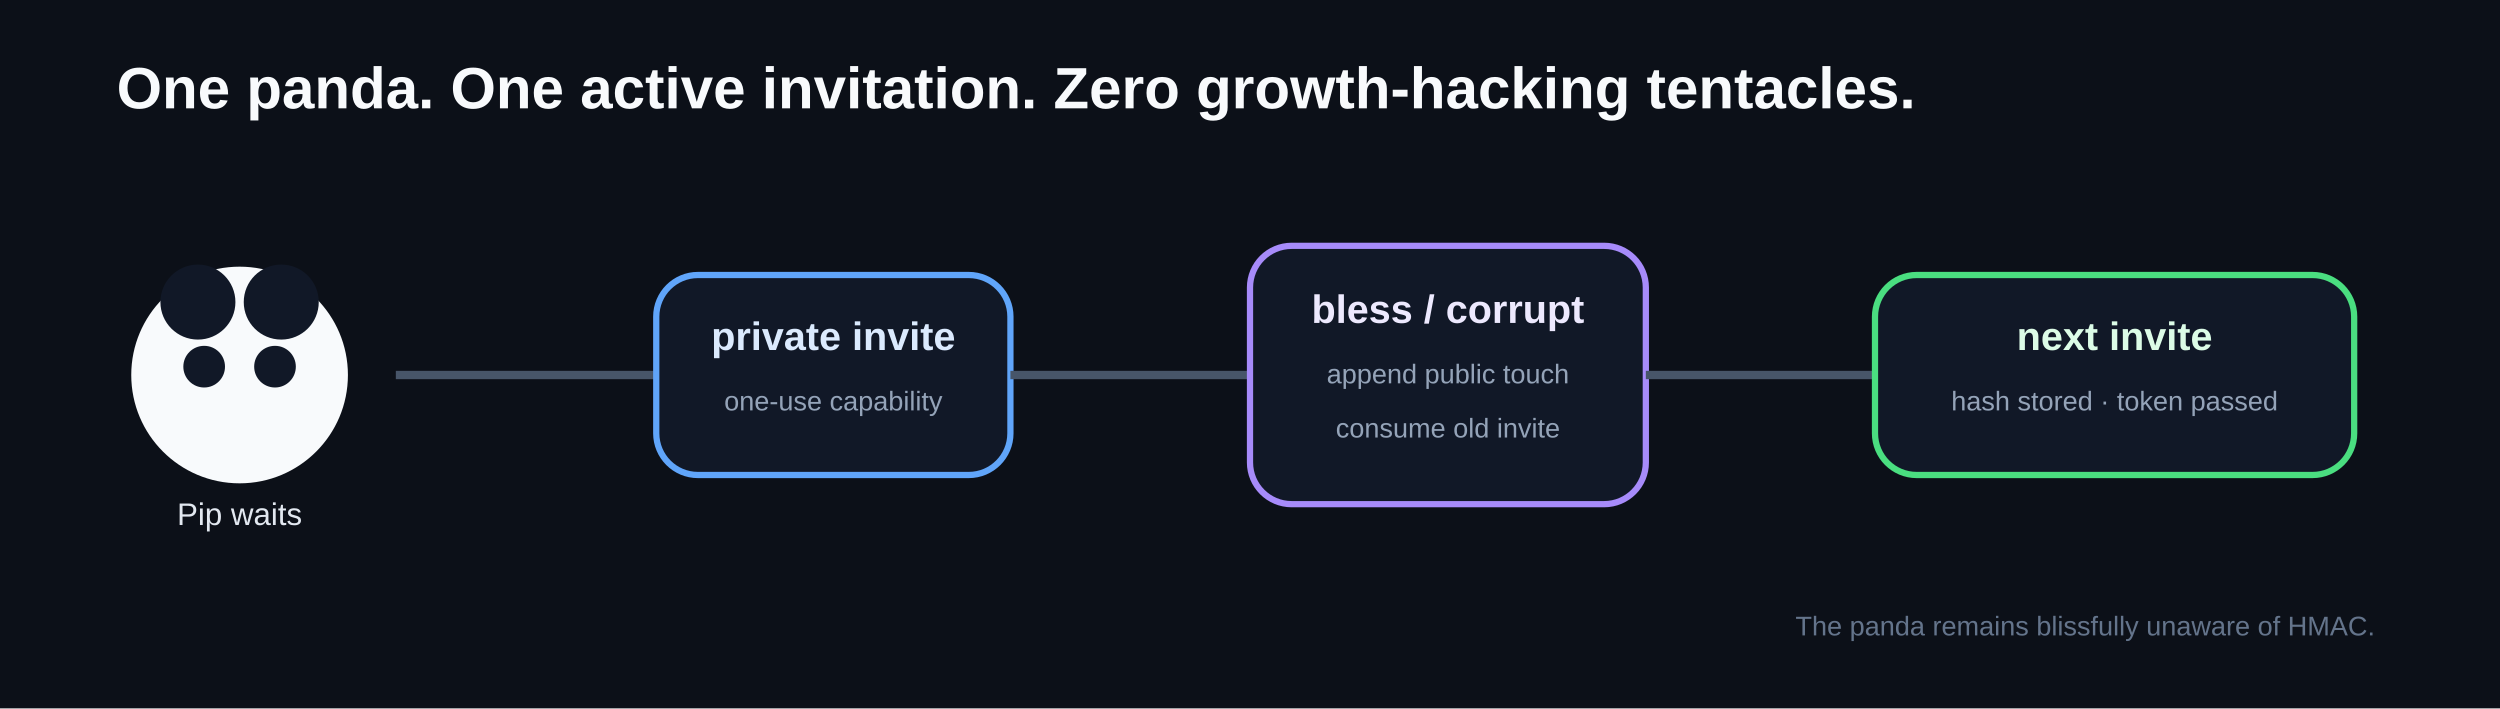
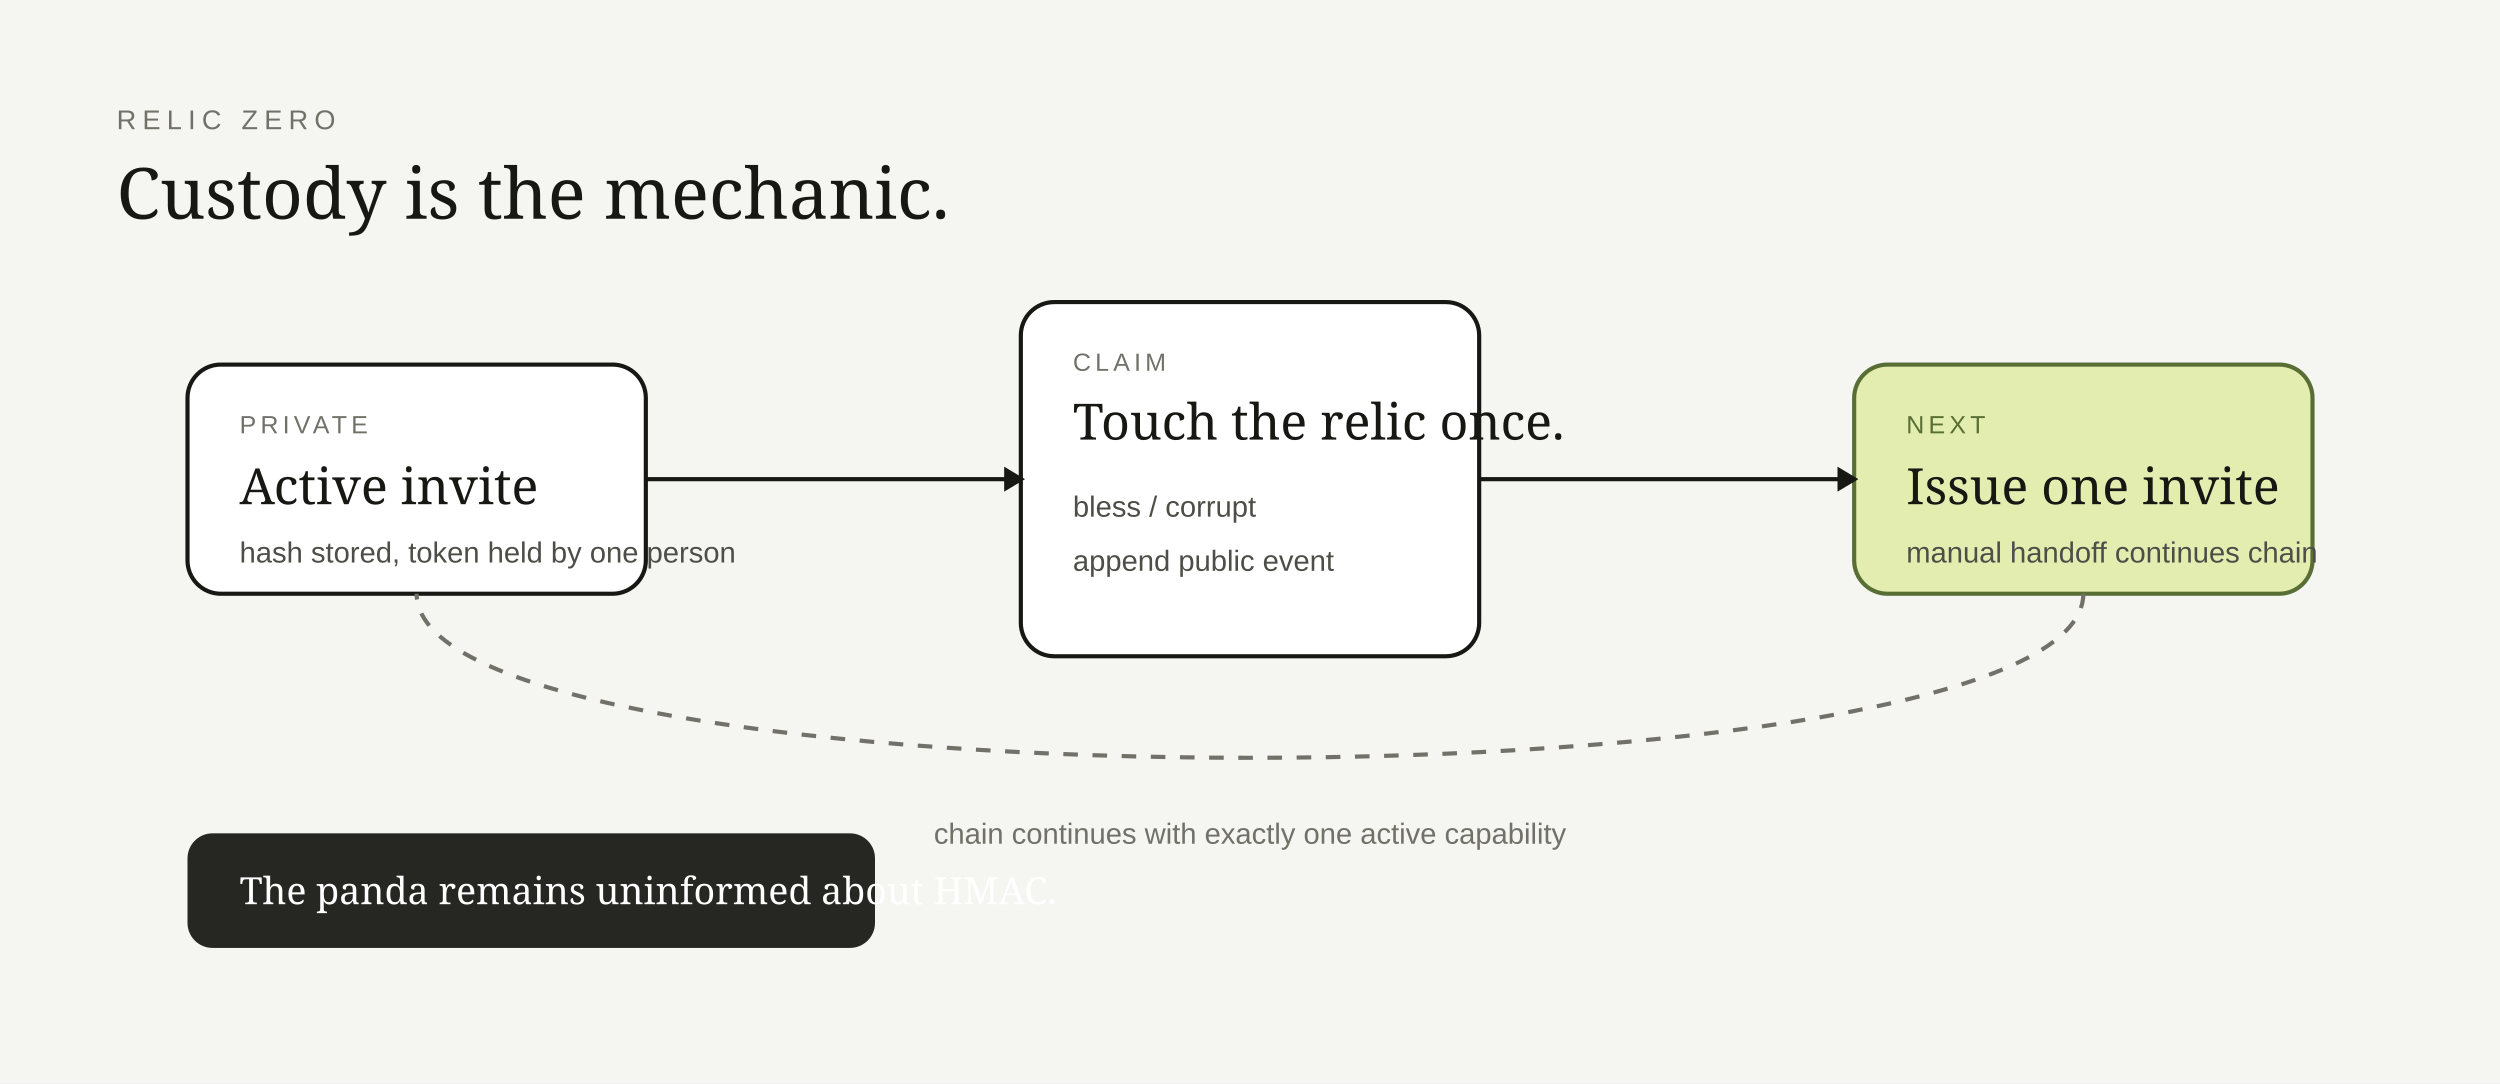
- <svg xmlns="http://www.w3.org/2000/svg" width="1200" height="340" viewBox="0 0 1200 340" role="img" aria-labelledby="t d">
-   <rect width="1200" height="340" fill="#0c1018" />
-   <text x="56" y="52" fill="#f8fafc" font-family="Arial,sans-serif" font-size="28" font-weight="700">One panda. One active invitation. Zero growth-hacking tentacles.</text>
-   <g font-family="Arial,sans-serif">
-     <circle cx="115" cy="180" r="52" fill="#f8fafc" />
-     <circle cx="95" cy="145" r="18" fill="#111827" />
-     <circle cx="135" cy="145" r="18" fill="#111827" />
-     <circle cx="98" cy="176" r="10" fill="#111827" />
-     <circle cx="132" cy="176" r="10" fill="#111827" />
-     <text x="115" y="252" text-anchor="middle" fill="#e2e8f0" font-size="15">Pip waits</text>
-     <path d="M190 180 H315" stroke="#475569" stroke-width="4" />
-     <rect x="315" y="132" width="170" height="96" rx="20" fill="#111827" stroke="#60a5fa" stroke-width="3" />
-     <text x="400" y="168" text-anchor="middle" fill="#dbeafe" font-size="19" font-weight="700">private invite</text>
-     <text x="400" y="197" text-anchor="middle" fill="#94a3b8" font-size="13">one-use capability</text>
-     <path d="M485 180 H600" stroke="#475569" stroke-width="4" />
-     <rect x="600" y="118" width="190" height="124" rx="20" fill="#111827" stroke="#a78bfa" stroke-width="3" />
-     <text x="695" y="155" text-anchor="middle" fill="#ede9fe" font-size="19" font-weight="700">bless / corrupt</text>
-     <text x="695" y="184" text-anchor="middle" fill="#94a3b8" font-size="13">append public touch</text>
-     <text x="695" y="210" text-anchor="middle" fill="#94a3b8" font-size="13">consume old invite</text>
-     <path d="M790 180 H900" stroke="#475569" stroke-width="4" />
-     <rect x="900" y="132" width="230" height="96" rx="20" fill="#111827" stroke="#4ade80" stroke-width="3" />
-     <text x="1015" y="168" text-anchor="middle" fill="#dcfce7" font-size="19" font-weight="700">next invite</text>
-     <text x="1015" y="197" text-anchor="middle" fill="#94a3b8" font-size="13">hash stored · token passed</text>
-   </g>
-   <text x="1140" y="305" fill="#64748b" font-family="Arial,sans-serif" font-size="13" text-anchor="end">The panda remains blissfully unaware of HMAC.</text>
+ <svg xmlns="http://www.w3.org/2000/svg" viewBox="0 0 1200 520" role="img" aria-labelledby="t d">
+   <rect width="1200" height="520" fill="#f5f5f1" />
+   <text x="56" y="62" fill="#71716a" font-family="Arial,sans-serif" font-size="13" letter-spacing="3">RELIC ZERO</text>
+   <text x="56" y="105" fill="#171714" font-family="Georgia,serif" font-size="34">Custody is the mechanic.</text>
+   <rect x="90" y="175" width="220" height="110" rx="16" fill="#fff" stroke="#171714" stroke-width="2" />
+   <text x="115" y="208" fill="#71716a" font-family="Arial,sans-serif" font-size="12" letter-spacing="2">PRIVATE</text>
+   <text x="115" y="242" fill="#171714" font-family="Georgia,serif" font-size="24">Active invite</text>
+   <text x="115" y="270" fill="#4e4e48" font-family="Arial,sans-serif" font-size="14">hash stored, token held by one person</text>
+   <rect x="490" y="145" width="220" height="170" rx="16" fill="#fff" stroke="#171714" stroke-width="2" />
+   <text x="515" y="178" fill="#71716a" font-family="Arial,sans-serif" font-size="12" letter-spacing="2">CLAIM</text>
+   <text x="515" y="211" fill="#171714" font-family="Georgia,serif" font-size="24">Touch the relic once.</text>
+   <text x="515" y="248" fill="#4e4e48" font-family="Arial,sans-serif" font-size="14">bless / corrupt</text>
+   <text x="515" y="274" fill="#4e4e48" font-family="Arial,sans-serif" font-size="14">append public event</text>
+   <rect x="890" y="175" width="220" height="110" rx="16" fill="#e4edb0" stroke="#596e35" stroke-width="2" />
+   <text x="915" y="208" fill="#596e35" font-family="Arial,sans-serif" font-size="12" letter-spacing="2">NEXT</text>
+   <text x="915" y="242" fill="#171714" font-family="Georgia,serif" font-size="24">Issue one invite</text>
+   <text x="915" y="270" fill="#4e4e48" font-family="Arial,sans-serif" font-size="14">manual handoff continues chain</text>
+   <path d="M310 230 H490" stroke="#171714" stroke-width="2" />
+   <path d="M710 230 H890" stroke="#171714" stroke-width="2" />
+   <path d="M482 224 l10 6 -10 6z" fill="#171714" />
+   <path d="M882 224 l10 6 -10 6z" fill="#171714" />
+   <path d="M1000 285 C1000 390 200 390 200 285" fill="none" stroke="#71716a" stroke-width="2" stroke-dasharray="7 7" />
+   <text x="600" y="405" text-anchor="middle" fill="#71716a" font-family="Arial,sans-serif" font-size="14">chain continues with exactly one active capability</text>
+   <rect x="90" y="400" width="330" height="55" rx="12" fill="#262722" />
+   <text x="115" y="434" fill="#fff" font-family="Georgia,serif" font-size="18">The panda remains uninformed about HMAC.</text>
</svg>
